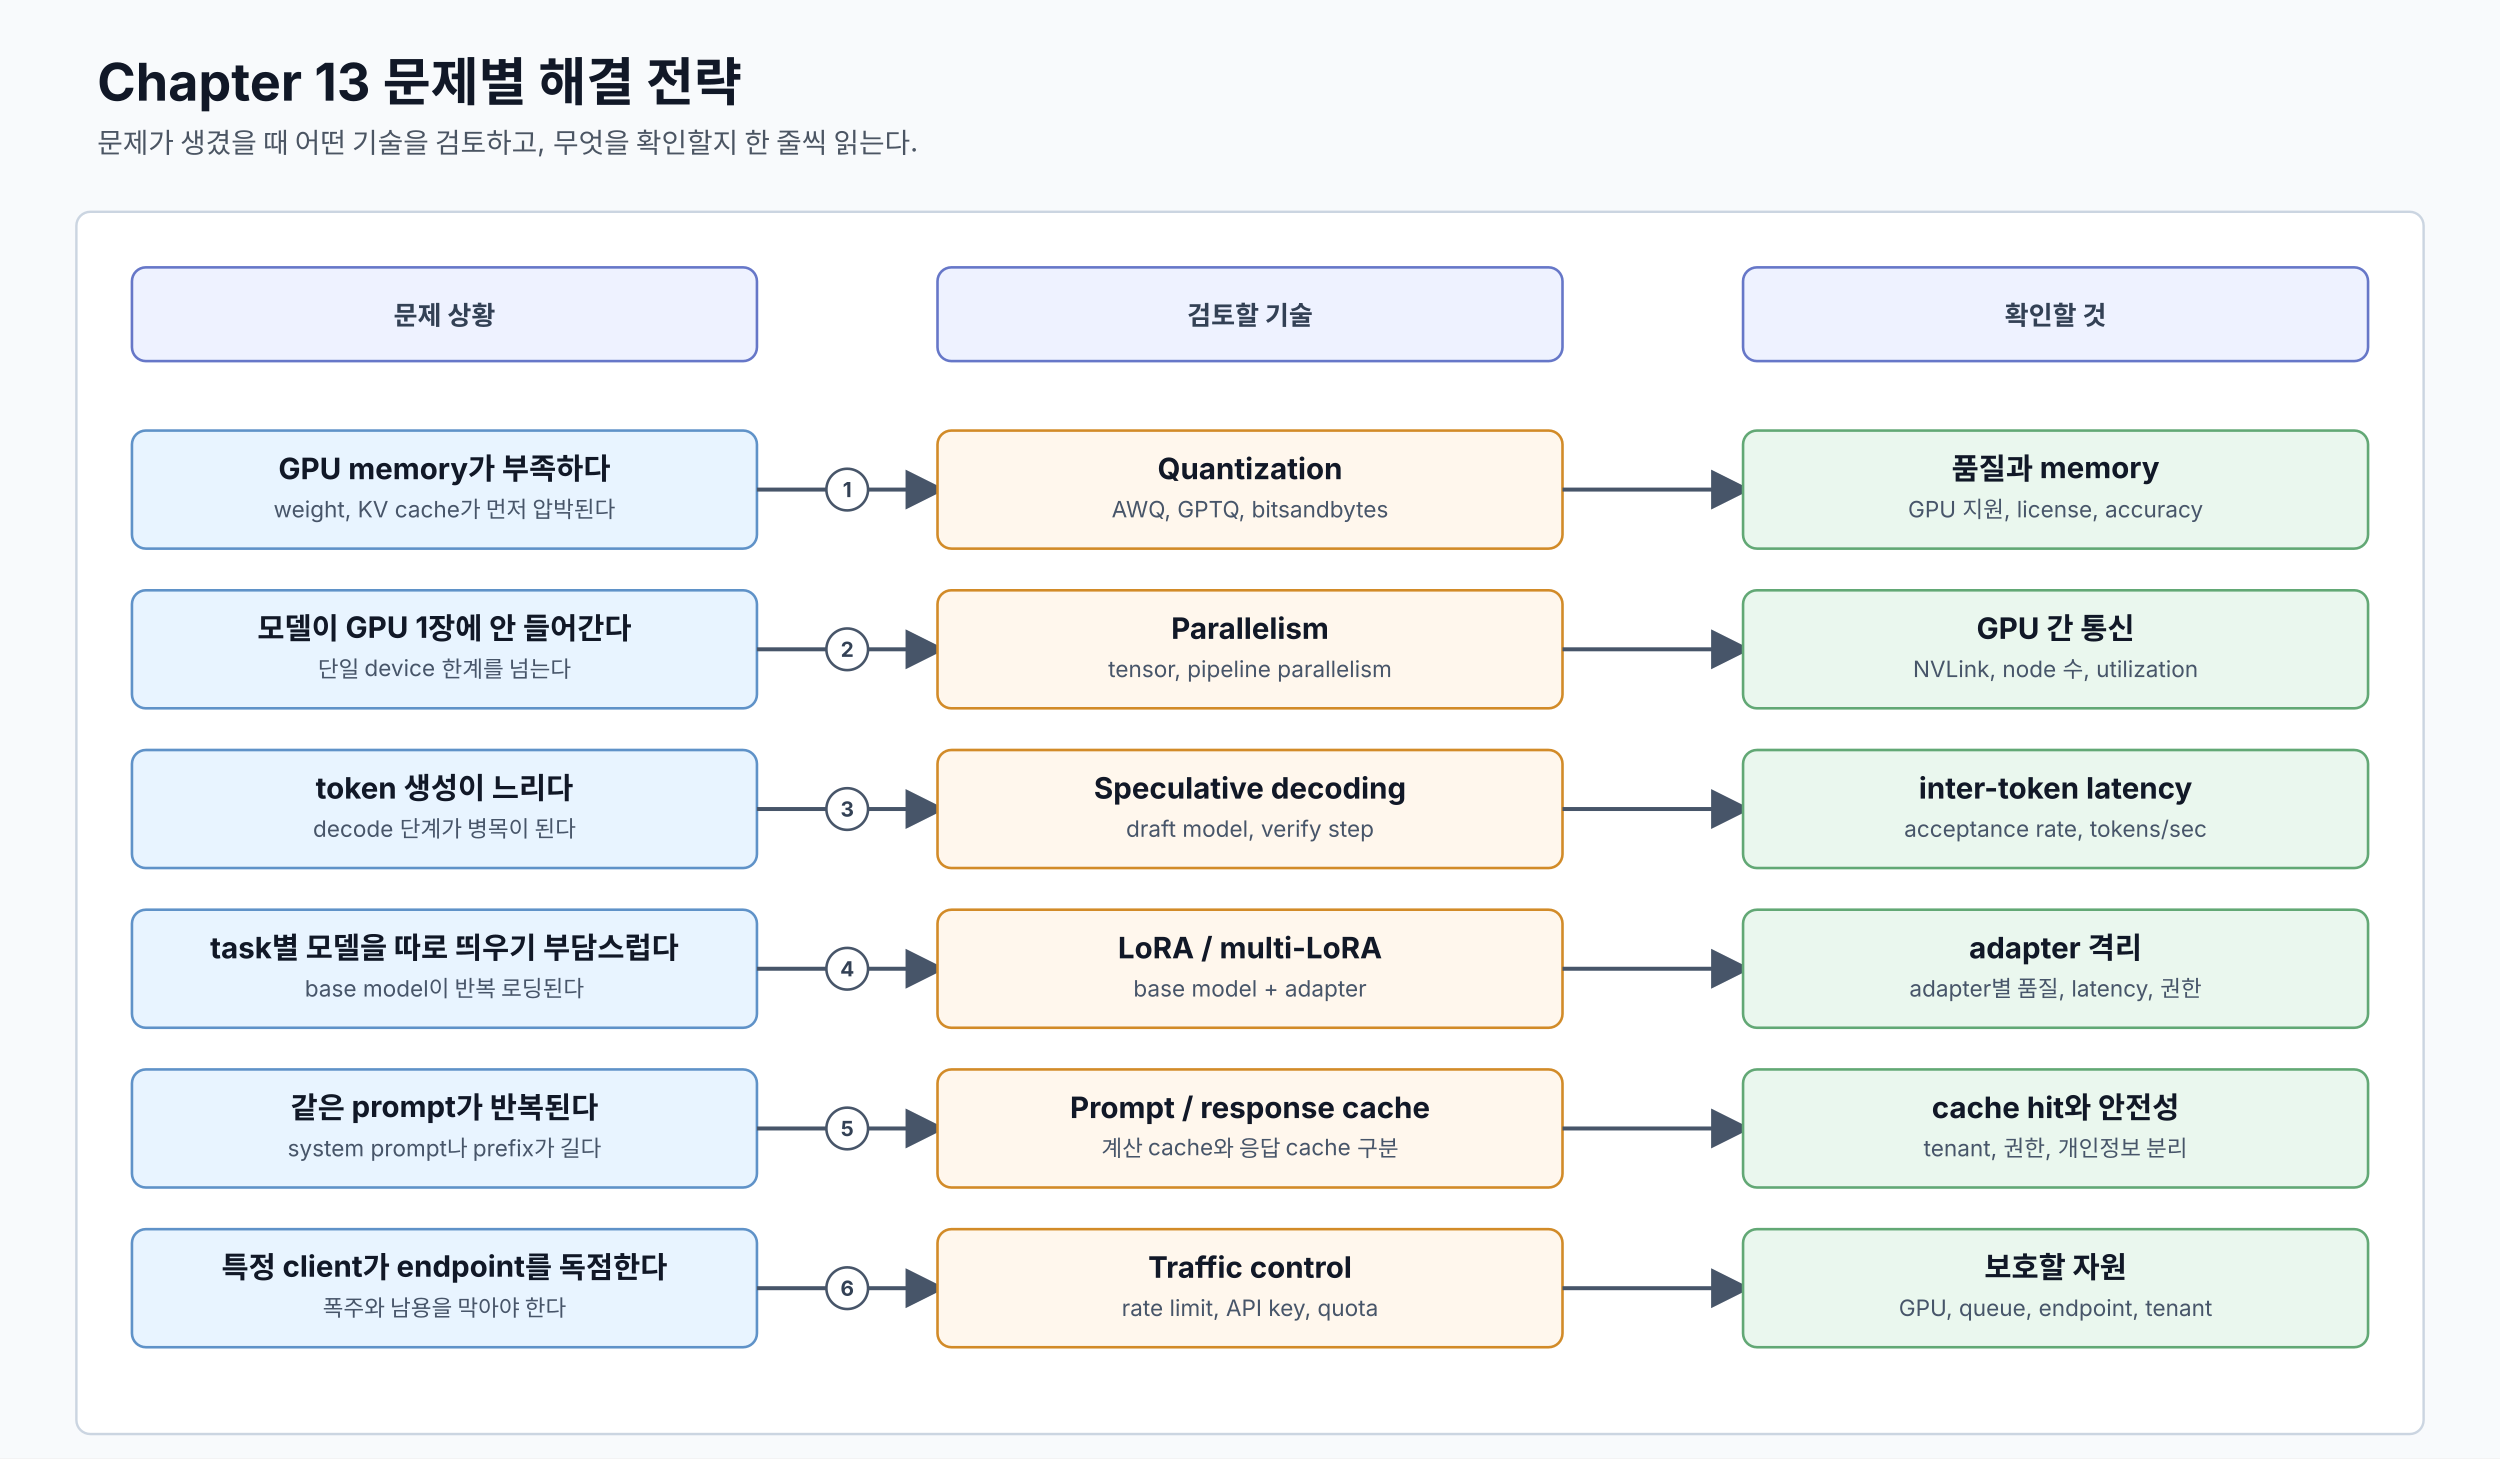
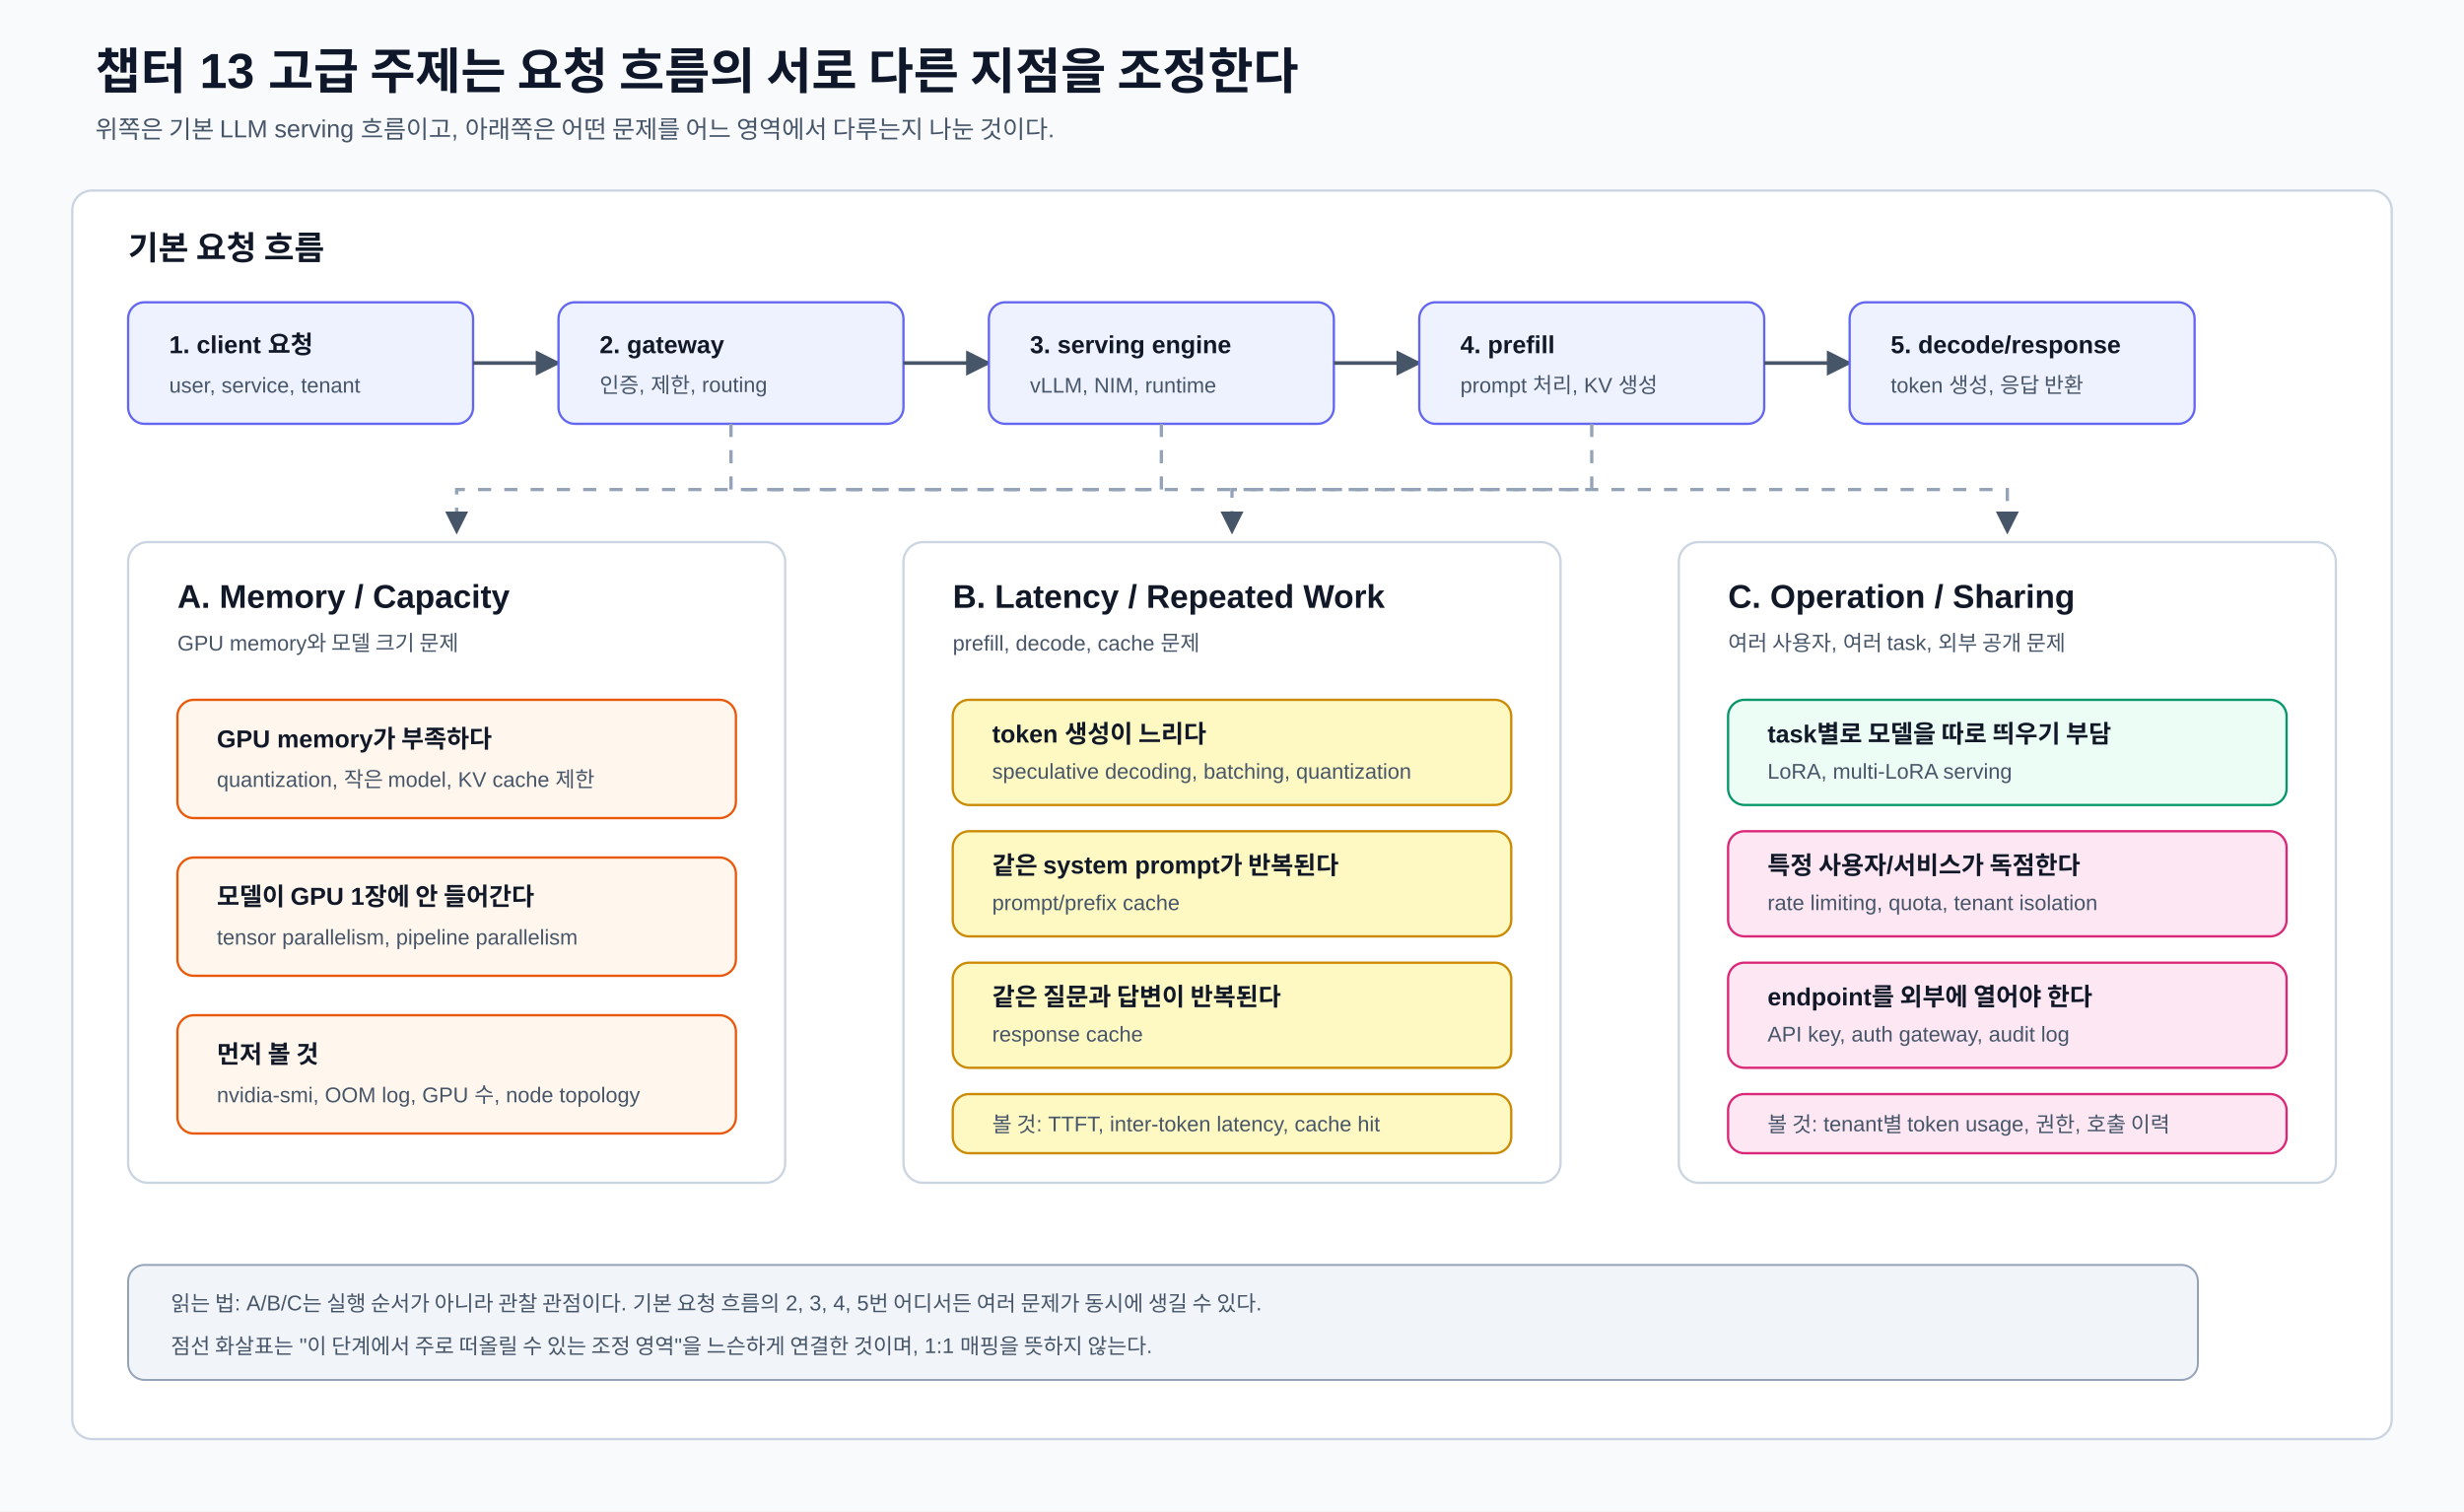
- <svg xmlns="http://www.w3.org/2000/svg" width="1440" height="840" viewBox="0 0 1440 840" role="img" aria-labelledby="title desc">
+ <svg xmlns="http://www.w3.org/2000/svg" width="1500" height="920" viewBox="0 0 1500 920" role="img" aria-labelledby="title desc">
  <defs>
-     <marker id="arrow" markerWidth="10" markerHeight="10" refX="8" refY="5" orient="auto" markerUnits="strokeWidth">
-       <path d="M0,0 L10,5 L0,10 Z" fill="#475569" />
+     <marker id="arrow" viewBox="0 0 10 10" refX="9" refY="5" markerWidth="7" markerHeight="7" orient="auto-start-reverse">
+       <path d="M 0 0 L 10 5 L 0 10 z" fill="#475569" />
    </marker>
    <style>
      .bg { fill: #f8fafc; }
-       .panel { fill: #ffffff; stroke: #cbd5e1; stroke-width: 1.4; rx: 8; }
-       .header { fill: #eef2ff; stroke: #6677c8; stroke-width: 1.5; rx: 8; }
-       .problem { fill: #e8f4ff; stroke: #5f92c8; stroke-width: 1.5; rx: 8; }
-       .topic { fill: #fff7ed; stroke: #d28b28; stroke-width: 1.5; rx: 8; }
-       .check { fill: #eaf7ee; stroke: #62a875; stroke-width: 1.5; rx: 8; }
-       .quiet { fill: #f8fafc; stroke: #cbd5e1; stroke-width: 1.2; rx: 8; }
-       .line { fill: none; stroke: #475569; stroke-width: 2.3; marker-end: url(#arrow); }
-       .title { font: 700 30px system-ui, -apple-system, BlinkMacSystemFont, "Segoe UI", sans-serif; fill: #111827; }
-       .subtitle { font: 400 16px system-ui, -apple-system, BlinkMacSystemFont, "Segoe UI", sans-serif; fill: #4b5563; }
-       .col-title { font: 700 15px system-ui, -apple-system, BlinkMacSystemFont, "Segoe UI", sans-serif; fill: #334155; text-anchor: middle; }
-       .label { font: 700 17px system-ui, -apple-system, BlinkMacSystemFont, "Segoe UI", sans-serif; fill: #111827; text-anchor: middle; }
-       .small { font: 400 13px system-ui, -apple-system, BlinkMacSystemFont, "Segoe UI", sans-serif; fill: #475569; text-anchor: middle; }
-       .tiny { font: 400 12px system-ui, -apple-system, BlinkMacSystemFont, "Segoe UI", sans-serif; fill: #64748b; text-anchor: middle; }
-       .badge { fill: #ffffff; stroke: #475569; stroke-width: 1.5; }
-       .badge-text { font: 700 12px system-ui, -apple-system, BlinkMacSystemFont, "Segoe UI", sans-serif; fill: #334155; text-anchor: middle; dominant-baseline: central; }
+       .title { font: 700 30px Arial, sans-serif; fill: #0f172a; }
+       .subtitle { font: 15px Arial, sans-serif; fill: #475569; }
+       .section { font: 700 20px Arial, sans-serif; fill: #111827; }
+       .label { font: 700 15px Arial, sans-serif; fill: #111827; }
+       .small { font: 13px Arial, sans-serif; fill: #475569; }
+       .tiny { font: 12px Arial, sans-serif; fill: #64748b; }
+       .frame { fill: #ffffff; stroke: #cbd5e1; stroke-width: 1.4; rx: 12; }
+       .flow { fill: #eef2ff; stroke: #6366f1; stroke-width: 1.4; rx: 10; }
+       .memory { fill: #fff7ed; stroke: #ea580c; stroke-width: 1.4; rx: 10; }
+       .latency { fill: #fef9c3; stroke: #ca8a04; stroke-width: 1.4; rx: 10; }
+       .ops { fill: #ecfdf5; stroke: #059669; stroke-width: 1.4; rx: 10; }
+       .guard { fill: #fce7f3; stroke: #db2777; stroke-width: 1.4; rx: 10; }
+       .line { stroke: #475569; stroke-width: 2.2; fill: none; marker-end: url(#arrow); }
+       .hint { stroke: #94a3b8; stroke-width: 2; stroke-dasharray: 8 8; fill: none; marker-end: url(#arrow); }
+       .legend { fill: #f1f5f9; stroke: #94a3b8; stroke-width: 1.2; rx: 10; }
    </style>
  </defs>
-   <rect class="bg" width="1440" height="840" />
-   <text class="title" x="56" y="58">Chapter 13 문제별 해결 전략</text>
-   <text class="subtitle" x="56" y="88">문제가 생겼을 때 어떤 기술을 검토하고, 무엇을 확인할지 한 줄씩 읽는다.</text>
-   <rect class="panel" x="44" y="122" width="1352" height="704" />
-   <rect class="header" x="76" y="154" width="360" height="54" />
-   <text class="col-title" x="256" y="187">문제 상황</text>
-   <rect class="header" x="540" y="154" width="360" height="54" />
-   <text class="col-title" x="720" y="187">검토할 기술</text>
-   <rect class="header" x="1004" y="154" width="360" height="54" />
-   <text class="col-title" x="1184" y="187">확인할 것</text>
-   <rect class="problem" x="76" y="248" width="360" height="68" />
-   <text class="label" x="256" y="276">GPU memory가 부족하다</text>
-   <text class="small" x="256" y="298">weight, KV cache가 먼저 압박된다</text>
-   <path class="line" d="M436 282 H540" />
-   <circle class="badge" cx="488" cy="282" r="12" />
-   <text class="badge-text" x="488" y="282">1</text>
-   <rect class="topic" x="540" y="248" width="360" height="68" />
-   <text class="label" x="720" y="276">Quantization</text>
-   <text class="small" x="720" y="298">AWQ, GPTQ, bitsandbytes</text>
-   <path class="line" d="M900 282 H1004" />
-   <rect class="check" x="1004" y="248" width="360" height="68" />
-   <text class="label" x="1184" y="276">품질과 memory</text>
-   <text class="small" x="1184" y="298">GPU 지원, license, accuracy</text>
-   <rect class="problem" x="76" y="340" width="360" height="68" />
-   <text class="label" x="256" y="368">모델이 GPU 1장에 안 들어간다</text>
-   <text class="small" x="256" y="390">단일 device 한계를 넘는다</text>
-   <path class="line" d="M436 374 H540" />
-   <circle class="badge" cx="488" cy="374" r="12" />
-   <text class="badge-text" x="488" y="374">2</text>
-   <rect class="topic" x="540" y="340" width="360" height="68" />
-   <text class="label" x="720" y="368">Parallelism</text>
-   <text class="small" x="720" y="390">tensor, pipeline parallelism</text>
-   <path class="line" d="M900 374 H1004" />
-   <rect class="check" x="1004" y="340" width="360" height="68" />
-   <text class="label" x="1184" y="368">GPU 간 통신</text>
-   <text class="small" x="1184" y="390">NVLink, node 수, utilization</text>
-   <rect class="problem" x="76" y="432" width="360" height="68" />
-   <text class="label" x="256" y="460">token 생성이 느리다</text>
-   <text class="small" x="256" y="482">decode 단계가 병목이 된다</text>
-   <path class="line" d="M436 466 H540" />
-   <circle class="badge" cx="488" cy="466" r="12" />
-   <text class="badge-text" x="488" y="466">3</text>
-   <rect class="topic" x="540" y="432" width="360" height="68" />
-   <text class="label" x="720" y="460">Speculative decoding</text>
-   <text class="small" x="720" y="482">draft model, verify step</text>
-   <path class="line" d="M900 466 H1004" />
-   <rect class="check" x="1004" y="432" width="360" height="68" />
-   <text class="label" x="1184" y="460">inter-token latency</text>
-   <text class="small" x="1184" y="482">acceptance rate, tokens/sec</text>
-   <rect class="problem" x="76" y="524" width="360" height="68" />
-   <text class="label" x="256" y="552">task별 모델을 따로 띄우기 부담스럽다</text>
-   <text class="small" x="256" y="574">base model이 반복 로딩된다</text>
-   <path class="line" d="M436 558 H540" />
-   <circle class="badge" cx="488" cy="558" r="12" />
-   <text class="badge-text" x="488" y="558">4</text>
-   <rect class="topic" x="540" y="524" width="360" height="68" />
-   <text class="label" x="720" y="552">LoRA / multi-LoRA</text>
-   <text class="small" x="720" y="574">base model + adapter</text>
-   <path class="line" d="M900 558 H1004" />
-   <rect class="check" x="1004" y="524" width="360" height="68" />
-   <text class="label" x="1184" y="552">adapter 격리</text>
-   <text class="small" x="1184" y="574">adapter별 품질, latency, 권한</text>
-   <rect class="problem" x="76" y="616" width="360" height="68" />
-   <text class="label" x="256" y="644">같은 prompt가 반복된다</text>
-   <text class="small" x="256" y="666">system prompt나 prefix가 길다</text>
-   <path class="line" d="M436 650 H540" />
-   <circle class="badge" cx="488" cy="650" r="12" />
-   <text class="badge-text" x="488" y="650">5</text>
-   <rect class="topic" x="540" y="616" width="360" height="68" />
-   <text class="label" x="720" y="644">Prompt / response cache</text>
-   <text class="small" x="720" y="666">계산 cache와 응답 cache 구분</text>
-   <path class="line" d="M900 650 H1004" />
-   <rect class="check" x="1004" y="616" width="360" height="68" />
-   <text class="label" x="1184" y="644">cache hit와 안전성</text>
-   <text class="small" x="1184" y="666">tenant, 권한, 개인정보 분리</text>
-   <rect class="problem" x="76" y="708" width="360" height="68" />
-   <text class="label" x="256" y="736">특정 client가 endpoint를 독점한다</text>
-   <text class="small" x="256" y="758">폭주와 남용을 막아야 한다</text>
-   <path class="line" d="M436 742 H540" />
-   <circle class="badge" cx="488" cy="742" r="12" />
-   <text class="badge-text" x="488" y="742">6</text>
-   <rect class="topic" x="540" y="708" width="360" height="68" />
-   <text class="label" x="720" y="736">Traffic control</text>
-   <text class="small" x="720" y="758">rate limit, API key, quota</text>
-   <path class="line" d="M900 742 H1004" />
-   <rect class="check" x="1004" y="708" width="360" height="68" />
-   <text class="label" x="1184" y="736">보호할 자원</text>
-   <text class="small" x="1184" y="758">GPU, queue, endpoint, tenant</text>
+   <rect class="bg" width="1500" height="920" />
+   <text class="title" x="58" y="54">챕터 13 고급 주제는 요청 흐름의 서로 다른 지점을 조정한다</text>
+   <text class="subtitle" x="58" y="84">위쪽은 기본 LLM serving 흐름이고, 아래쪽은 어떤 문제를 어느 영역에서 다루는지 나눈 것이다.</text>
+   <rect class="frame" x="44" y="116" width="1412" height="760" />
+   <text class="section" x="78" y="158">기본 요청 흐름</text>
+   <rect class="flow" x="78" y="184" width="210" height="74" />
+   <text class="label" x="103" y="215">1. client 요청</text>
+   <text class="small" x="103" y="239">user, service, tenant</text>
+   <path class="line" d="M 288 221 H 340" />
+   <rect class="flow" x="340" y="184" width="210" height="74" />
+   <text class="label" x="365" y="215">2. gateway</text>
+   <text class="small" x="365" y="239">인증, 제한, routing</text>
+   <path class="line" d="M 550 221 H 602" />
+   <rect class="flow" x="602" y="184" width="210" height="74" />
+   <text class="label" x="627" y="215">3. serving engine</text>
+   <text class="small" x="627" y="239">vLLM, NIM, runtime</text>
+   <path class="line" d="M 812 221 H 864" />
+   <rect class="flow" x="864" y="184" width="210" height="74" />
+   <text class="label" x="889" y="215">4. prefill</text>
+   <text class="small" x="889" y="239">prompt 처리, KV 생성</text>
+   <path class="line" d="M 1074 221 H 1126" />
+   <rect class="flow" x="1126" y="184" width="210" height="74" />
+   <text class="label" x="1151" y="215">5. decode/response</text>
+   <text class="small" x="1151" y="239">token 생성, 응답 반환</text>
+   <rect class="frame" x="78" y="330" width="400" height="390" />
+   <text class="section" x="108" y="370">A. Memory / Capacity</text>
+   <text class="small" x="108" y="396">GPU memory와 모델 크기 문제</text>
+   <rect class="memory" x="108" y="426" width="340" height="72" />
+   <text class="label" x="132" y="455">GPU memory가 부족하다</text>
+   <text class="small" x="132" y="479">quantization, 작은 model, KV cache 제한</text>
+   <rect class="memory" x="108" y="522" width="340" height="72" />
+   <text class="label" x="132" y="551">모델이 GPU 1장에 안 들어간다</text>
+   <text class="small" x="132" y="575">tensor parallelism, pipeline parallelism</text>
+   <rect class="memory" x="108" y="618" width="340" height="72" />
+   <text class="label" x="132" y="647">먼저 볼 것</text>
+   <text class="small" x="132" y="671">nvidia-smi, OOM log, GPU 수, node topology</text>
+   <rect class="frame" x="550" y="330" width="400" height="390" />
+   <text class="section" x="580" y="370">B. Latency / Repeated Work</text>
+   <text class="small" x="580" y="396">prefill, decode, cache 문제</text>
+   <rect class="latency" x="580" y="426" width="340" height="64" />
+   <text class="label" x="604" y="452">token 생성이 느리다</text>
+   <text class="small" x="604" y="474">speculative decoding, batching, quantization</text>
+   <rect class="latency" x="580" y="506" width="340" height="64" />
+   <text class="label" x="604" y="532">같은 system prompt가 반복된다</text>
+   <text class="small" x="604" y="554">prompt/prefix cache</text>
+   <rect class="latency" x="580" y="586" width="340" height="64" />
+   <text class="label" x="604" y="612">같은 질문과 답변이 반복된다</text>
+   <text class="small" x="604" y="634">response cache</text>
+   <rect class="latency" x="580" y="666" width="340" height="36" />
+   <text class="small" x="604" y="689">볼 것: TTFT, inter-token latency, cache hit</text>
+   <rect class="frame" x="1022" y="330" width="400" height="390" />
+   <text class="section" x="1052" y="370">C. Operation / Sharing</text>
+   <text class="small" x="1052" y="396">여러 사용자, 여러 task, 외부 공개 문제</text>
+   <rect class="ops" x="1052" y="426" width="340" height="64" />
+   <text class="label" x="1076" y="452">task별로 모델을 따로 띄우기 부담</text>
+   <text class="small" x="1076" y="474">LoRA, multi-LoRA serving</text>
+   <rect class="guard" x="1052" y="506" width="340" height="64" />
+   <text class="label" x="1076" y="532">특정 사용자/서비스가 독점한다</text>
+   <text class="small" x="1076" y="554">rate limiting, quota, tenant isolation</text>
+   <rect class="guard" x="1052" y="586" width="340" height="64" />
+   <text class="label" x="1076" y="612">endpoint를 외부에 열어야 한다</text>
+   <text class="small" x="1076" y="634">API key, auth gateway, audit log</text>
+   <rect class="guard" x="1052" y="666" width="340" height="36" />
+   <text class="small" x="1076" y="689">볼 것: tenant별 token usage, 권한, 호출 이력</text>
+   <path class="hint" d="M 707 258 V 298 H 278 V 324" />
+   <path class="hint" d="M 969 258 V 298 H 750 V 324" />
+   <path class="hint" d="M 445 258 V 298 H 1222 V 324" />
+   <rect class="legend" x="78" y="770" width="1260" height="70" />
+   <text class="small" x="104" y="798">읽는 법: A/B/C는 실행 순서가 아니라 관찰 관점이다. 기본 요청 흐름의 2, 3, 4, 5번 어디서든 여러 문제가 동시에 생길 수 있다.</text>
+   <text class="small" x="104" y="824">점선 화살표는 "이 단계에서 주로 떠올릴 수 있는 조정 영역"을 느슨하게 연결한 것이며, 1:1 매핑을 뜻하지 않는다.</text>
</svg>
